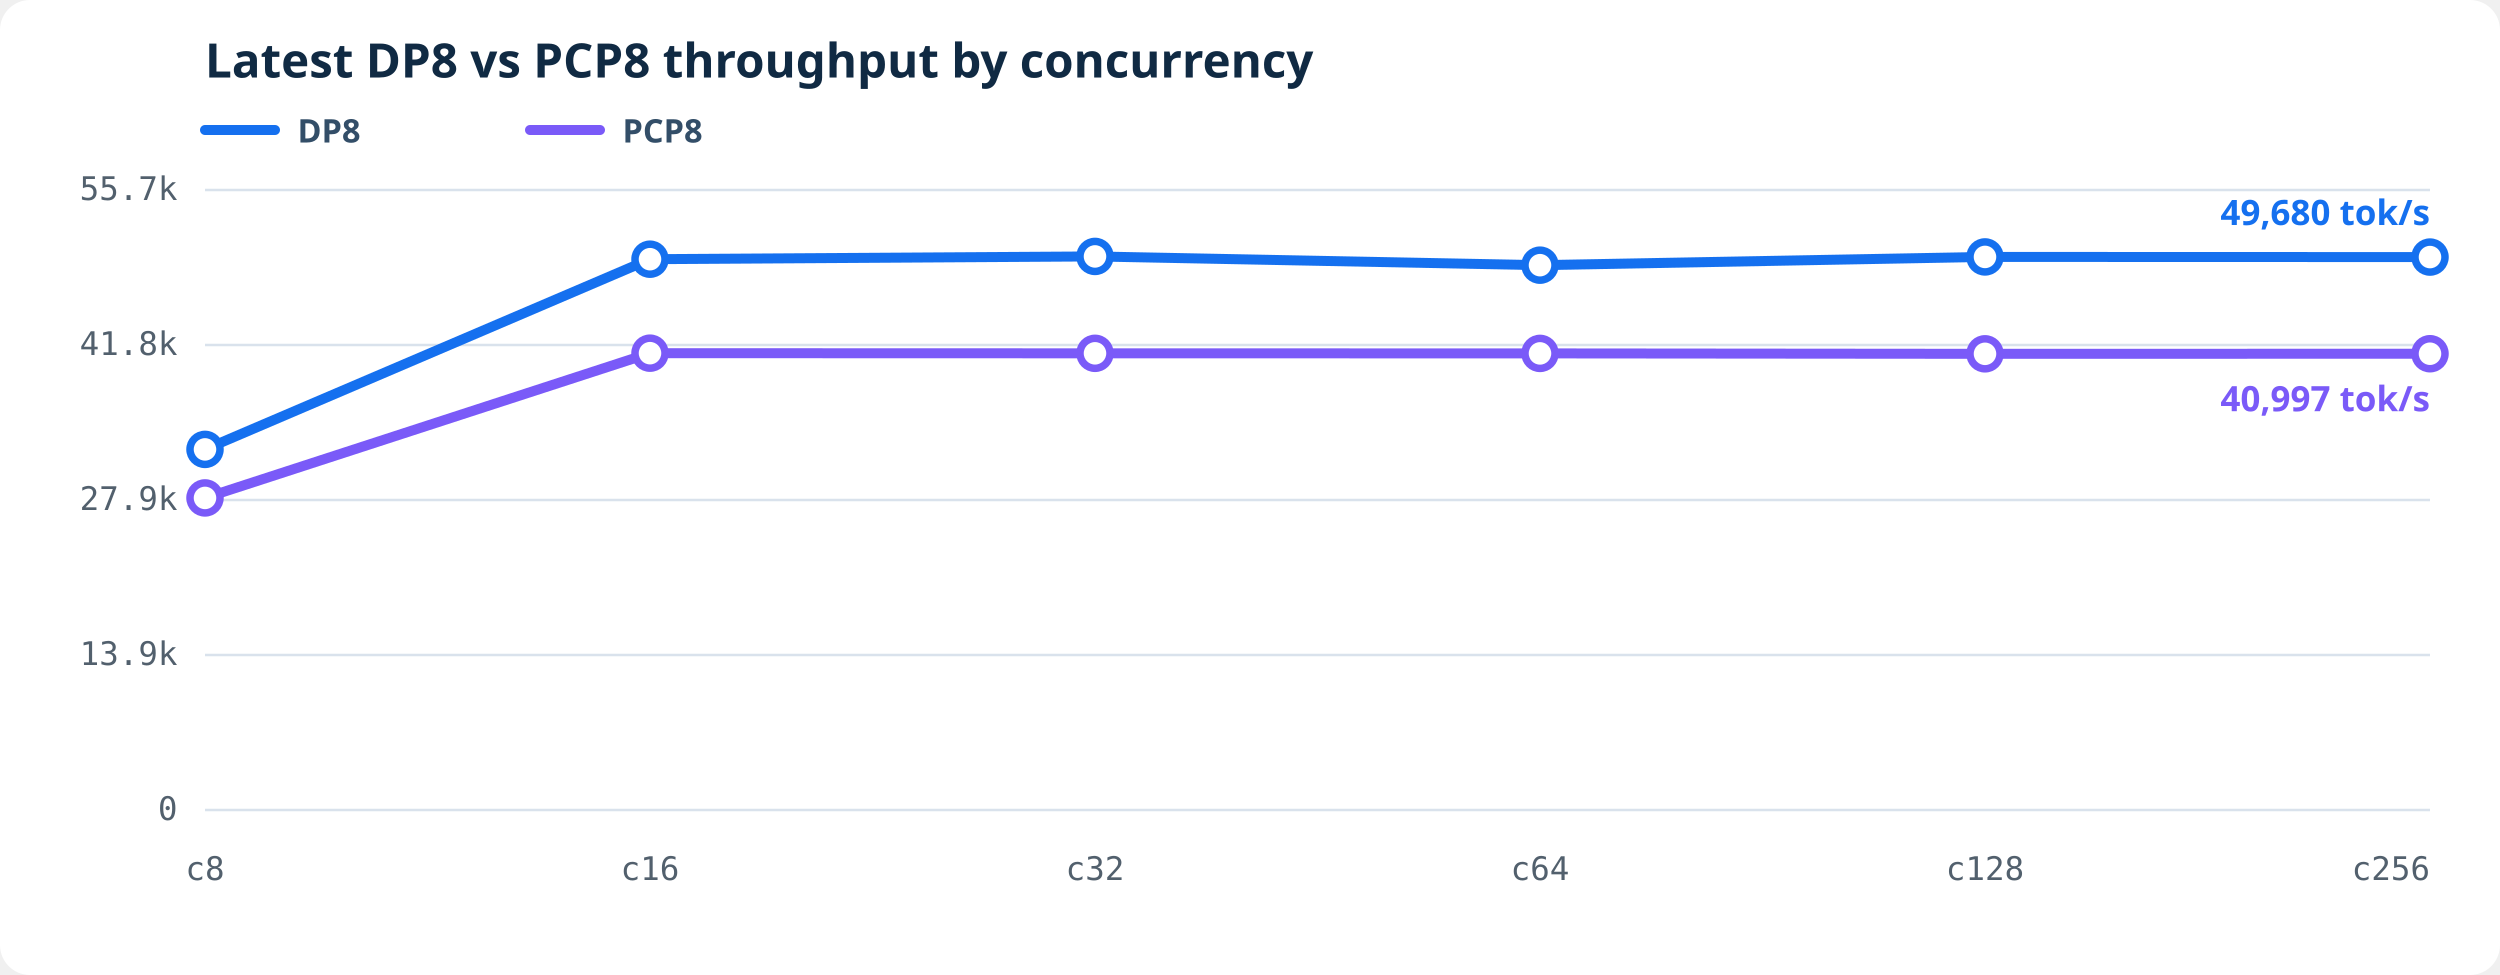
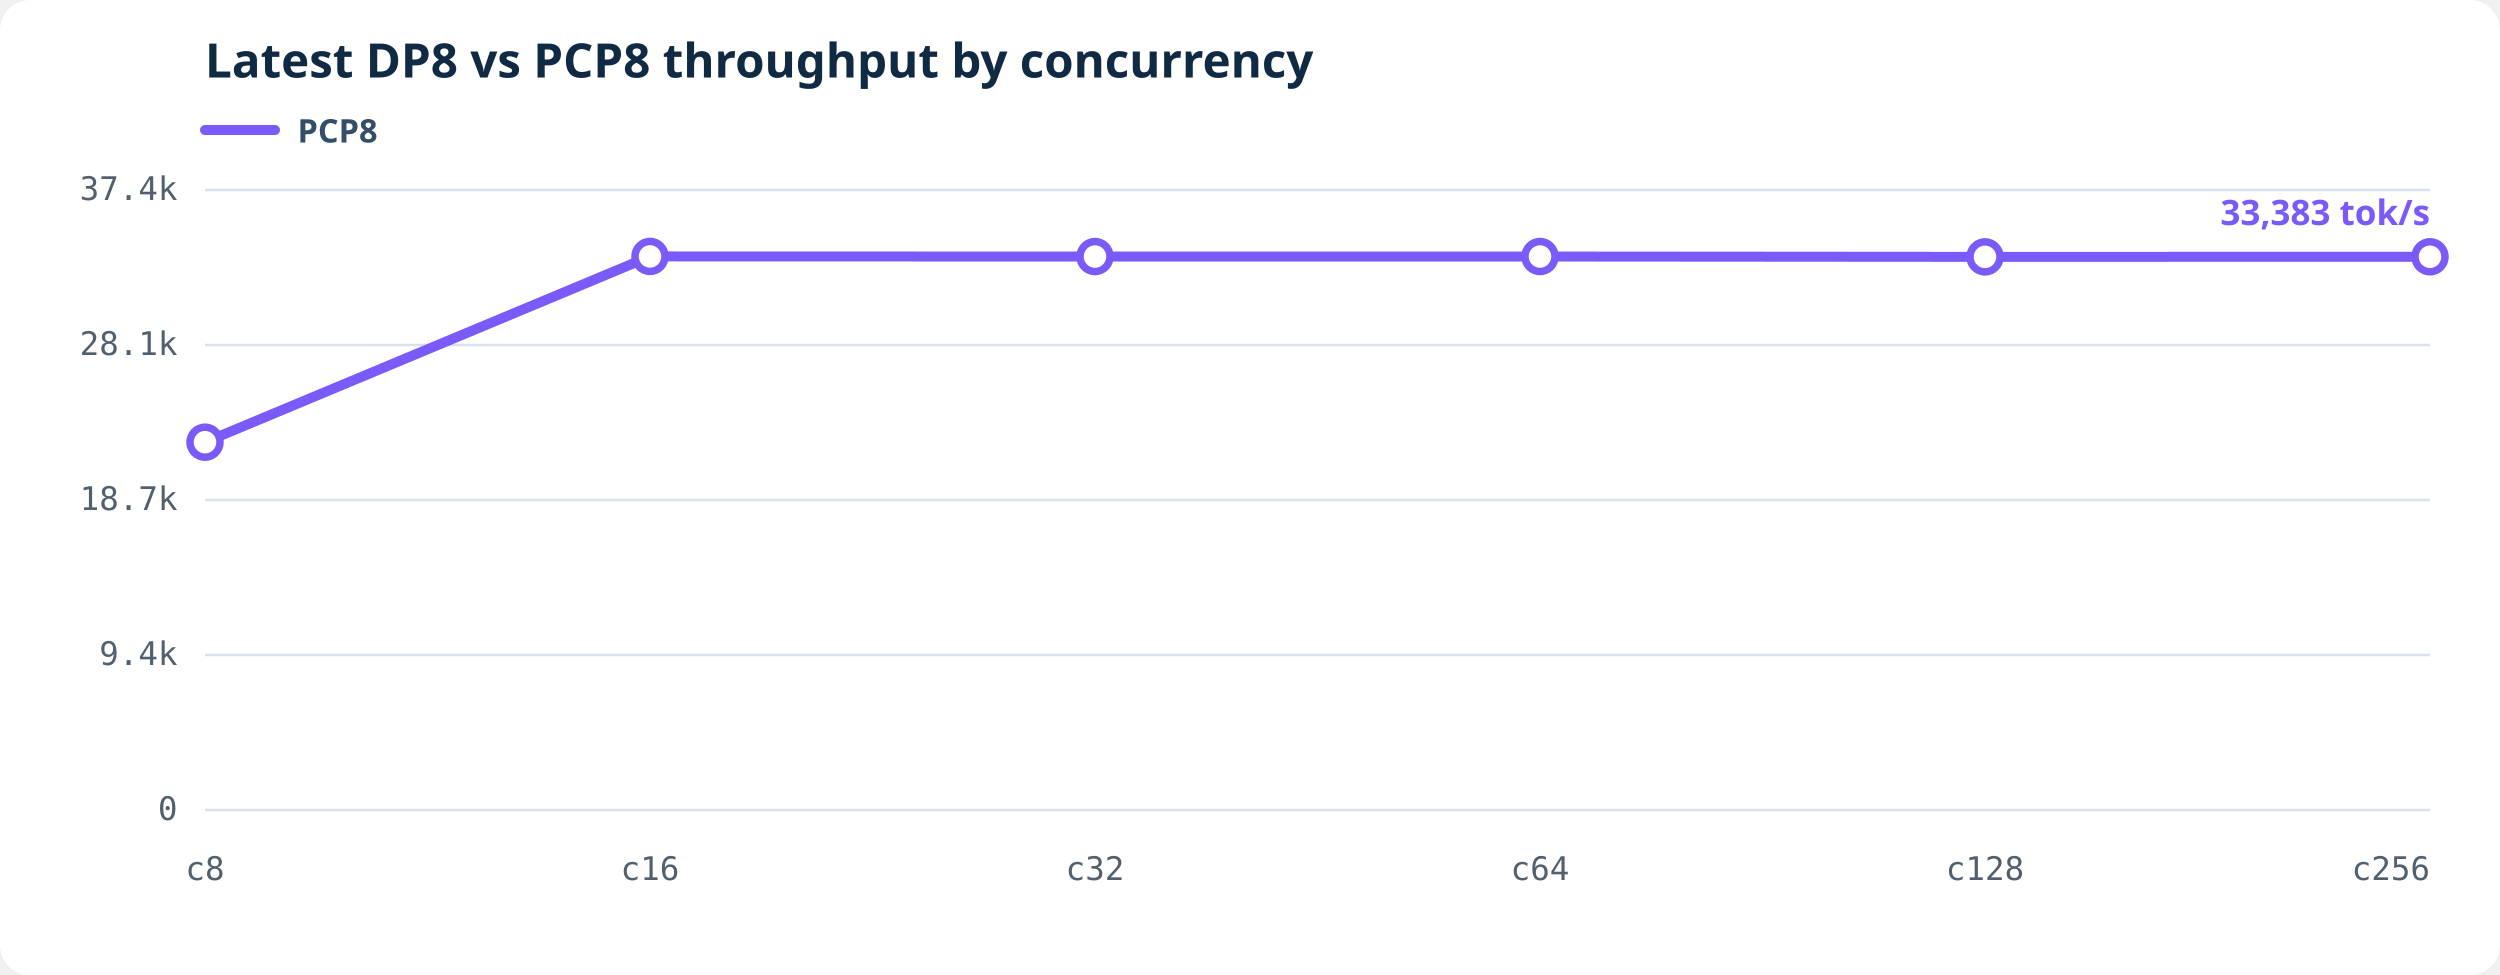
<svg xmlns="http://www.w3.org/2000/svg" viewBox="0 0 1000 390" role="img" aria-labelledby="throughput-title throughput-desc">
  <style>.bg{fill:#fff}.grid{stroke:#d9e2ec;stroke-width:1}.axis{fill:#52606d;font:13px ui-monospace,SFMono-Regular,Consolas,monospace}.heading{fill:#102a43;font:600 19px system-ui,sans-serif}.line{fill:none;stroke-width:4;stroke-linejoin:round;stroke-linecap:round}.dot{fill:#fff;stroke-width:3}.latest{stroke-width:3}.legend{fill:#334e68;font:600 13px system-ui,sans-serif}.value{font:600 14px system-ui,sans-serif}</style>
  <rect class="bg" width="1000" height="390" rx="12" />
  <text class="heading" x="82" y="31">Latest DP8 vs PCP8 throughput by concurrency</text>
-   <line x1="82" y1="52" x2="110" y2="52" stroke="#1570ef" stroke-width="4" stroke-linecap="round" />
-   <text class="legend" x="119" y="57">DP8</text>
-   <line x1="212" y1="52" x2="240" y2="52" stroke="#7a5af8" stroke-width="4" stroke-linecap="round" />
-   <text class="legend" x="249" y="57">PCP8</text>
+   <line x1="82" y1="52" x2="110" y2="52" stroke="#7a5af8" stroke-width="4" stroke-linecap="round" />
+   <text class="legend" x="119" y="57">PCP8</text>
  <line class="grid" x1="82" y1="324.00" x2="972" y2="324.00" />
  <text class="axis" text-anchor="end" x="71" y="328.00">0</text>
  <line class="grid" x1="82" y1="262.00" x2="972" y2="262.00" />
-   <text class="axis" text-anchor="end" x="71" y="266.00">13.9k</text>
+   <text class="axis" text-anchor="end" x="71" y="266.00">9.4k</text>
  <line class="grid" x1="82" y1="200.00" x2="972" y2="200.00" />
-   <text class="axis" text-anchor="end" x="71" y="204.00">27.9k</text>
+   <text class="axis" text-anchor="end" x="71" y="204.00">18.7k</text>
  <line class="grid" x1="82" y1="138.00" x2="972" y2="138.00" />
-   <text class="axis" text-anchor="end" x="71" y="142.00">41.8k</text>
+   <text class="axis" text-anchor="end" x="71" y="142.00">28.1k</text>
  <line class="grid" x1="82" y1="76.00" x2="972" y2="76.00" />
-   <text class="axis" text-anchor="end" x="71" y="80.00">55.7k</text>
+   <text class="axis" text-anchor="end" x="71" y="80.00">37.4k</text>
  <text class="axis" text-anchor="middle" x="82.00" y="352">c8</text>
  <text class="axis" text-anchor="middle" x="260.00" y="352">c16</text>
  <text class="axis" text-anchor="middle" x="438.00" y="352">c32</text>
  <text class="axis" text-anchor="middle" x="616.00" y="352">c64</text>
  <text class="axis" text-anchor="middle" x="794.00" y="352">c128</text>
  <text class="axis" text-anchor="end" x="972.00" y="352">c256</text>
-   <polyline class="line" stroke="#1570ef" points="82.00,179.76 260.00,103.68 438.00,102.57 616.00,106.07 794.00,102.77 972.00,102.83" />
-   <circle class="dot" fill="#fff" stroke="#1570ef" cx="82.00" cy="179.76" r="6" />
-   <circle class="dot" fill="#fff" stroke="#1570ef" cx="260.00" cy="103.68" r="6" />
-   <circle class="dot" fill="#fff" stroke="#1570ef" cx="438.00" cy="102.57" r="6" />
-   <circle class="dot" fill="#fff" stroke="#1570ef" cx="616.00" cy="106.07" r="6" />
-   <circle class="dot" fill="#fff" stroke="#1570ef" cx="794.00" cy="102.77" r="6" />
-   <circle class="dot latest" fill="#1570ef" stroke="#1570ef" cx="972.00" cy="102.83" r="6" />
-   <text class="value" fill="#1570ef" text-anchor="end" x="972.00" y="90.00">49,680 tok/s</text>
-   <polyline class="line" stroke="#7a5af8" points="82.00,199.17 260.00,141.27 438.00,141.33 616.00,141.36 794.00,141.53 972.00,141.49" />
-   <circle class="dot" fill="#fff" stroke="#7a5af8" cx="82.00" cy="199.17" r="6" />
-   <circle class="dot" fill="#fff" stroke="#7a5af8" cx="260.00" cy="141.27" r="6" />
-   <circle class="dot" fill="#fff" stroke="#7a5af8" cx="438.00" cy="141.33" r="6" />
-   <circle class="dot" fill="#fff" stroke="#7a5af8" cx="616.00" cy="141.36" r="6" />
-   <circle class="dot" fill="#fff" stroke="#7a5af8" cx="794.00" cy="141.53" r="6" />
-   <circle class="dot latest" fill="#7a5af8" stroke="#7a5af8" cx="972.00" cy="141.49" r="6" />
-   <text class="value" fill="#7a5af8" text-anchor="end" x="972.00" y="164.49">40,997 tok/s</text>
+   <polyline class="line" stroke="#7a5af8" points="82.00,176.88 260.00,102.57 438.00,102.62 616.00,102.61 794.00,102.75 972.00,102.71" />
+   <circle class="dot" fill="#fff" stroke="#7a5af8" cx="82.00" cy="176.88" r="6" />
+   <circle class="dot" fill="#fff" stroke="#7a5af8" cx="260.00" cy="102.57" r="6" />
+   <circle class="dot" fill="#fff" stroke="#7a5af8" cx="438.00" cy="102.62" r="6" />
+   <circle class="dot" fill="#fff" stroke="#7a5af8" cx="616.00" cy="102.61" r="6" />
+   <circle class="dot" fill="#fff" stroke="#7a5af8" cx="794.00" cy="102.75" r="6" />
+   <circle class="dot latest" fill="#7a5af8" stroke="#7a5af8" cx="972.00" cy="102.71" r="6" />
+   <text class="value" fill="#7a5af8" text-anchor="end" x="972.00" y="90.00">33,383 tok/s</text>
</svg>
